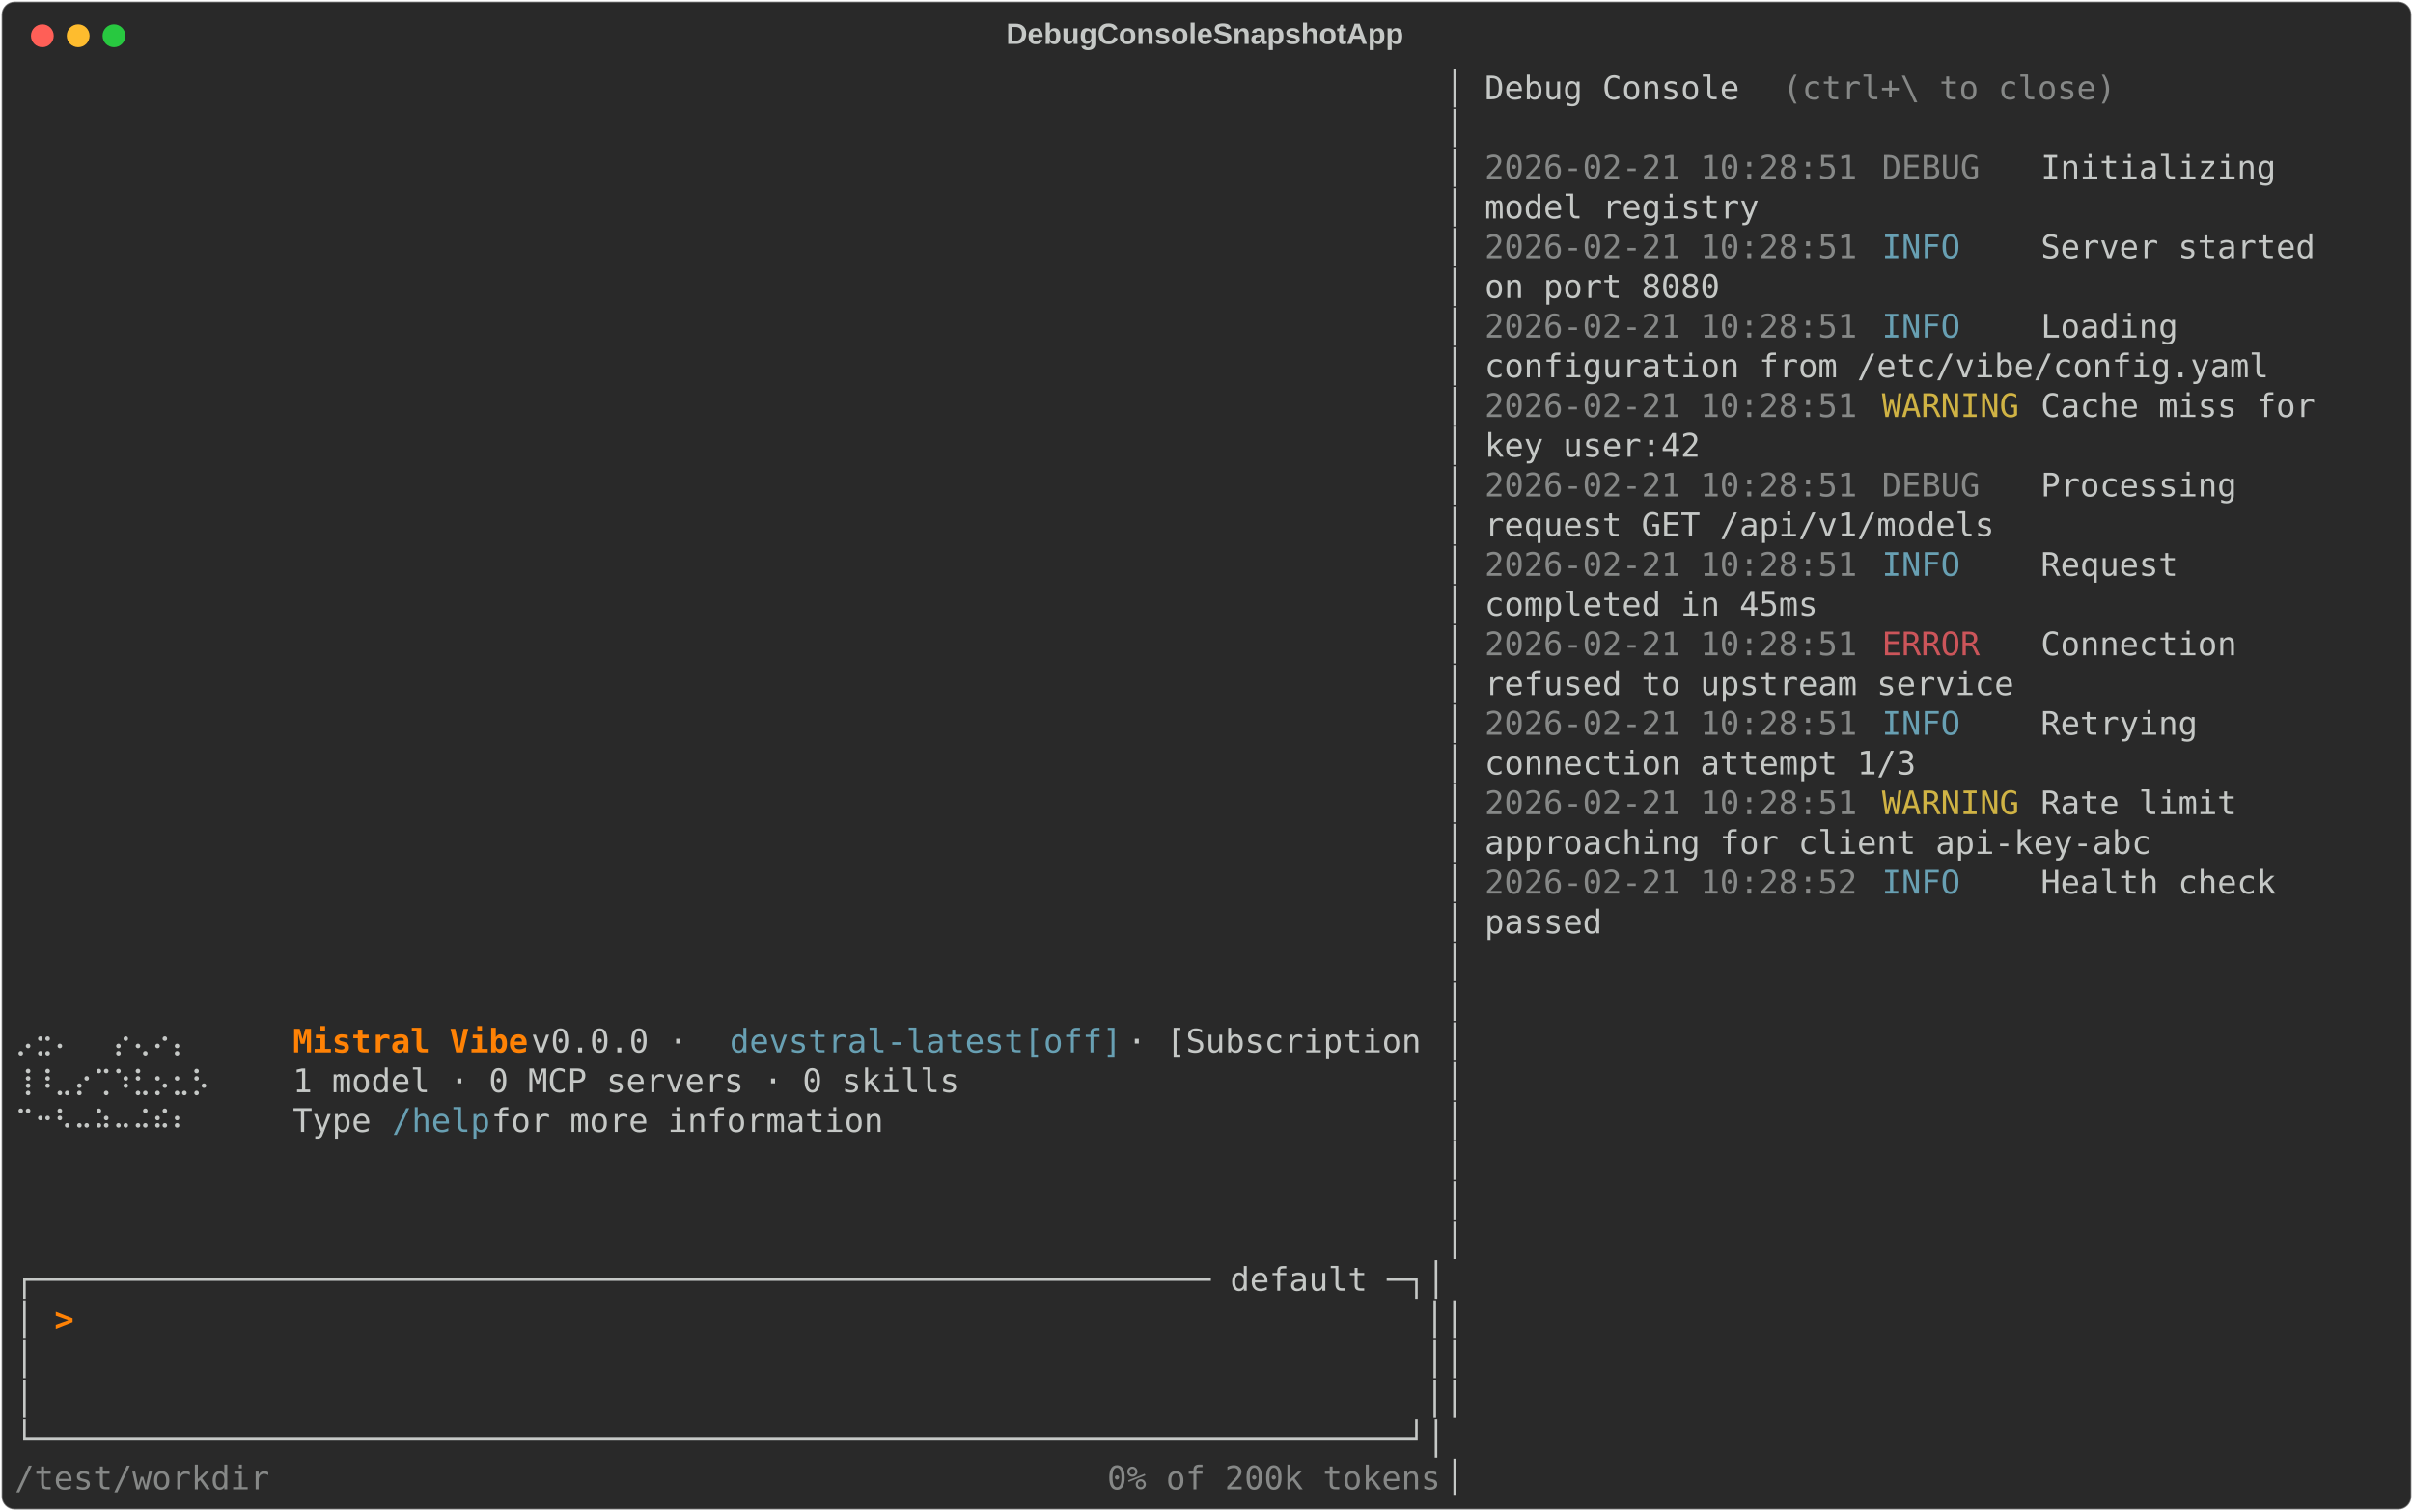
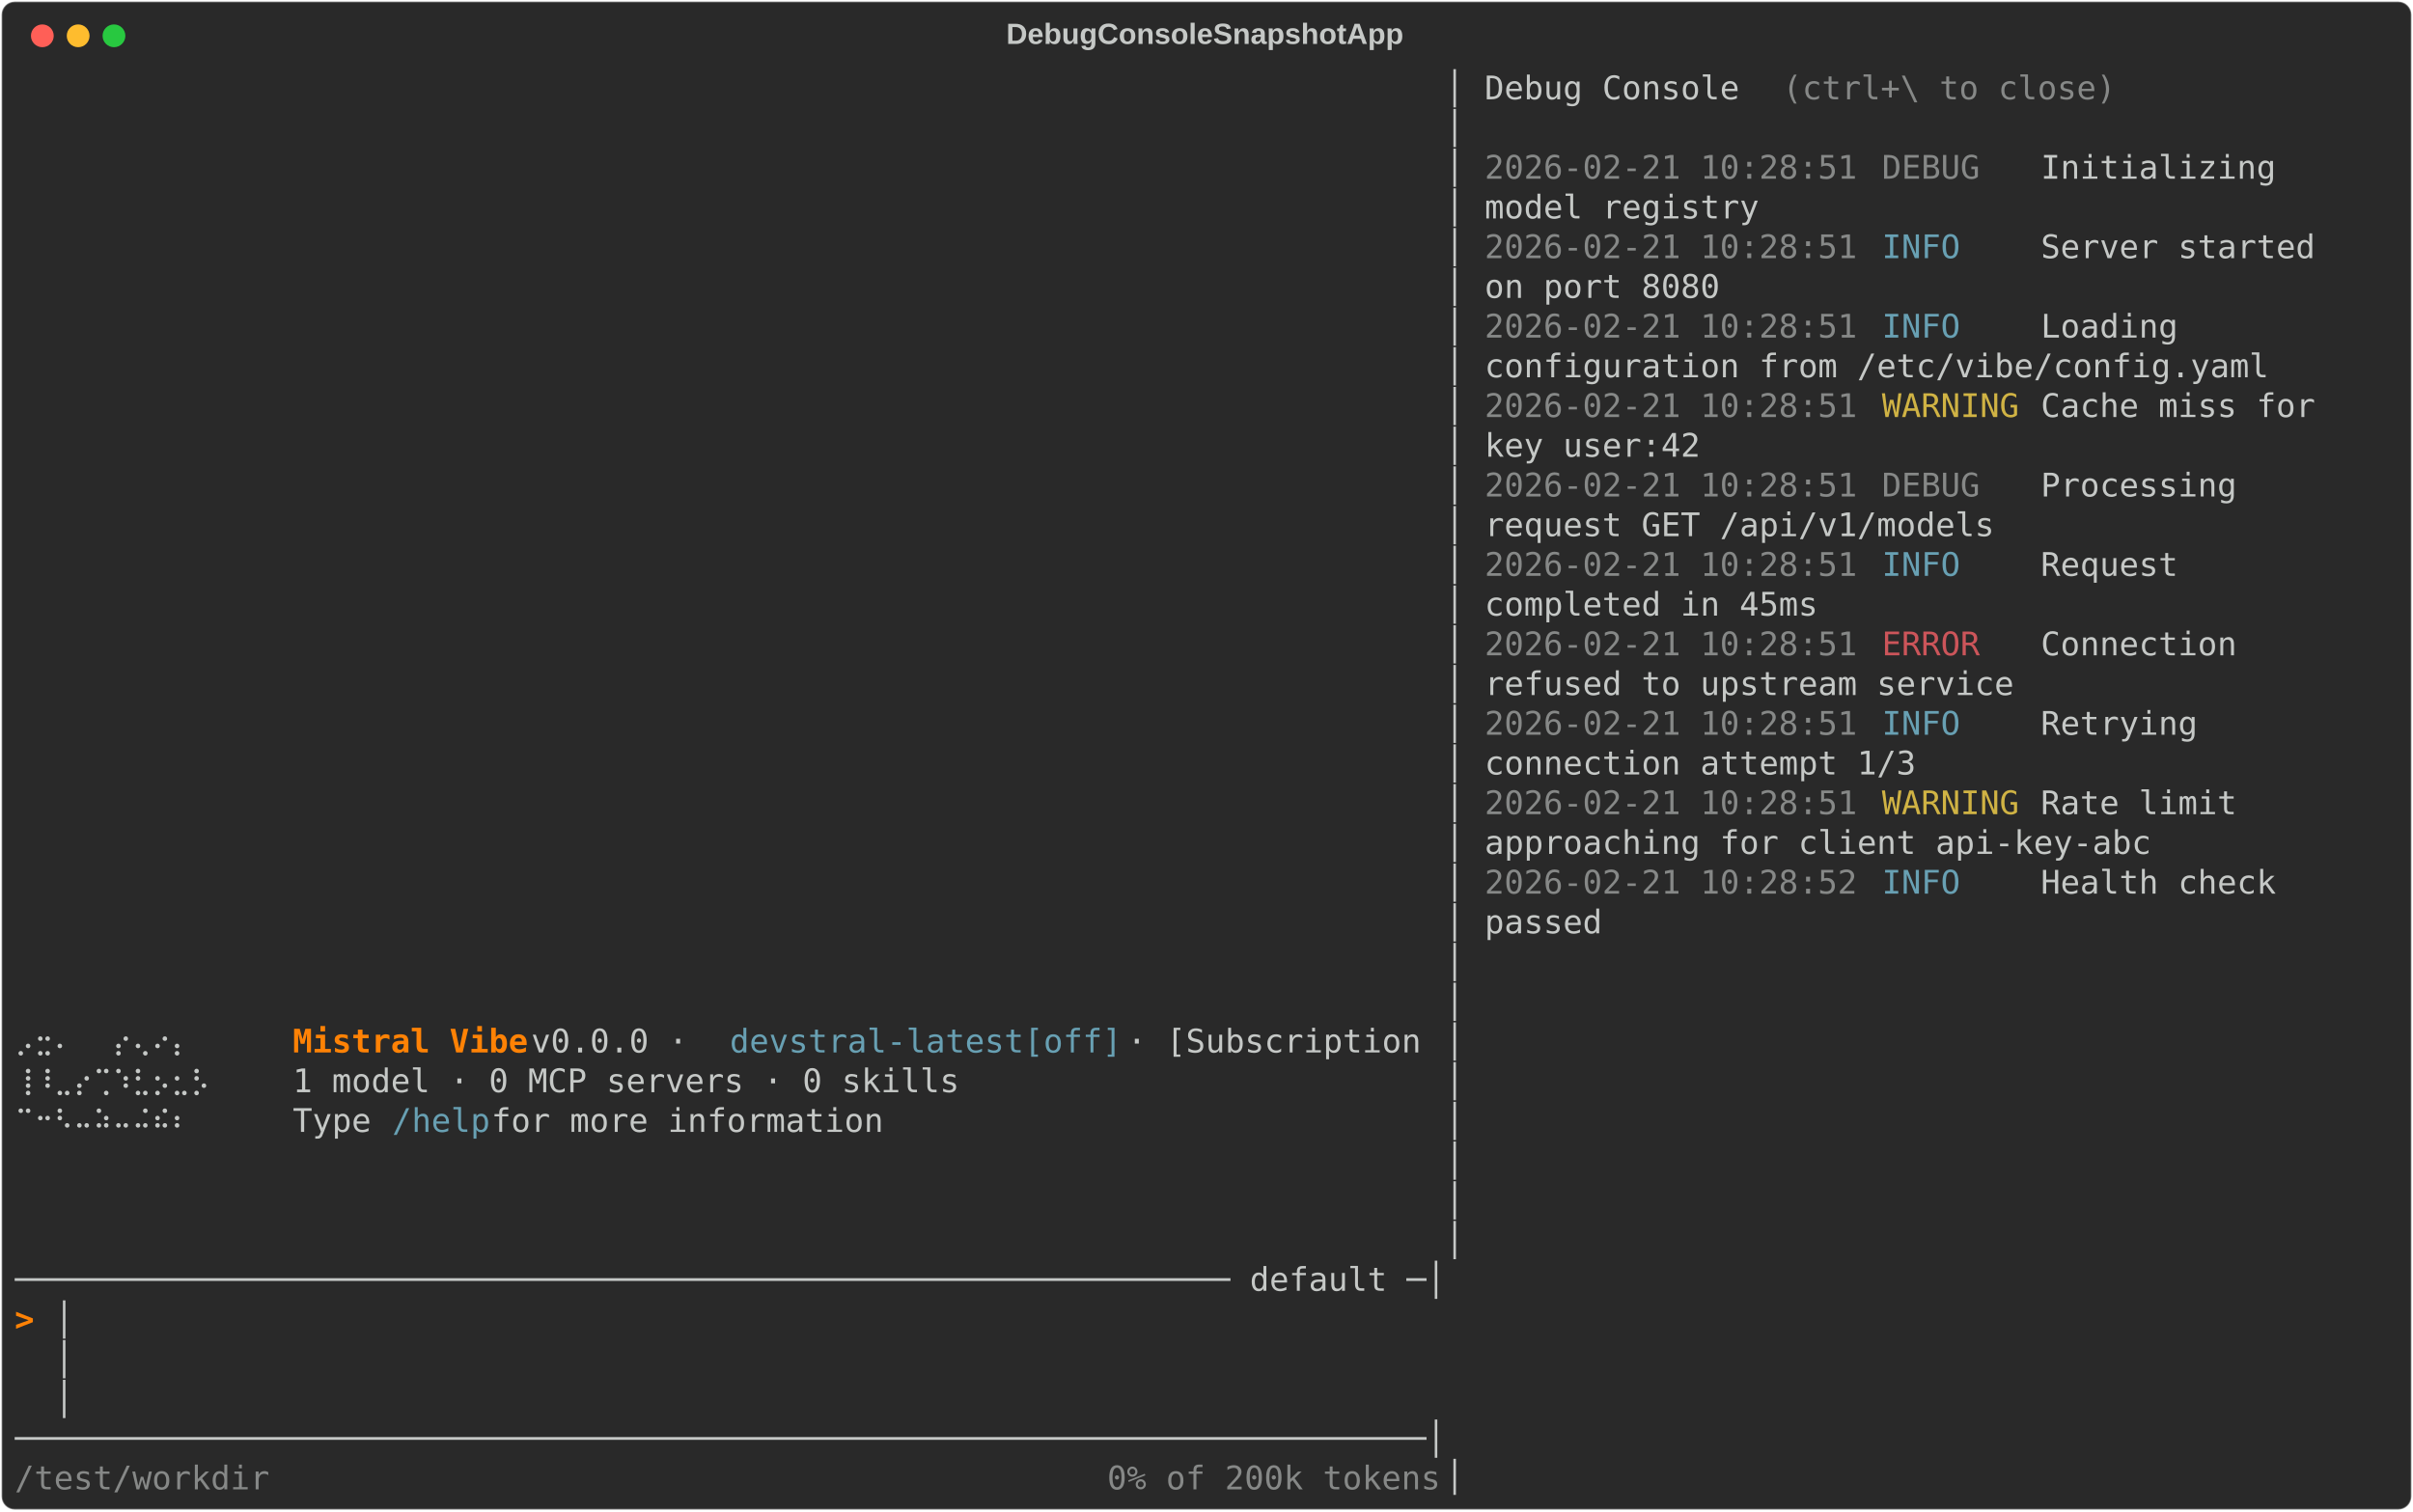
<svg xmlns="http://www.w3.org/2000/svg" class="rich-terminal" viewBox="0 0 1482 928.4">
  <style>

    @font-face {
        font-family: "Fira Code";
        src: local("FiraCode-Regular"),
                url("https://cdnjs.cloudflare.com/ajax/libs/firacode/6.2.0/woff2/FiraCode-Regular.woff2") format("woff2"),
                url("https://cdnjs.cloudflare.com/ajax/libs/firacode/6.2.0/woff/FiraCode-Regular.woff") format("woff");
        font-style: normal;
        font-weight: 400;
    }
    @font-face {
        font-family: "Fira Code";
        src: local("FiraCode-Bold"),
                url("https://cdnjs.cloudflare.com/ajax/libs/firacode/6.2.0/woff2/FiraCode-Bold.woff2") format("woff2"),
                url("https://cdnjs.cloudflare.com/ajax/libs/firacode/6.2.0/woff/FiraCode-Bold.woff") format("woff");
        font-style: bold;
        font-weight: 700;
    }

    .terminal-matrix {
        font-family: Fira Code, monospace;
        font-size: 20px;
        line-height: 24.4px;
        font-variant-east-asian: full-width;
    }

    .terminal-title {
        font-size: 18px;
        font-weight: bold;
        font-family: arial;
    }

    .terminal-r1 { fill: #c5c8c6 }
.terminal-r2 { fill: #868887 }
.terminal-r3 { fill: #68a0b3 }
.terminal-r4 { fill: #d0b344 }
.terminal-r5 { fill: #cc555a }
.terminal-r6 { fill: #ff8205;font-weight: bold }
    </style>
  <defs>
    <clipPath id="terminal-clip-terminal">
      <rect x="0" y="0" width="1463.0" height="877.4" />
    </clipPath>
    <clipPath id="terminal-line-0">
      <rect x="0" y="1.5" width="1464" height="24.65" />
    </clipPath>
    <clipPath id="terminal-line-1">
      <rect x="0" y="25.9" width="1464" height="24.65" />
    </clipPath>
    <clipPath id="terminal-line-2">
      <rect x="0" y="50.3" width="1464" height="24.65" />
    </clipPath>
    <clipPath id="terminal-line-3">
      <rect x="0" y="74.7" width="1464" height="24.65" />
    </clipPath>
    <clipPath id="terminal-line-4">
      <rect x="0" y="99.1" width="1464" height="24.65" />
    </clipPath>
    <clipPath id="terminal-line-5">
      <rect x="0" y="123.5" width="1464" height="24.65" />
    </clipPath>
    <clipPath id="terminal-line-6">
      <rect x="0" y="147.9" width="1464" height="24.65" />
    </clipPath>
    <clipPath id="terminal-line-7">
      <rect x="0" y="172.3" width="1464" height="24.65" />
    </clipPath>
    <clipPath id="terminal-line-8">
      <rect x="0" y="196.7" width="1464" height="24.65" />
    </clipPath>
    <clipPath id="terminal-line-9">
      <rect x="0" y="221.1" width="1464" height="24.65" />
    </clipPath>
    <clipPath id="terminal-line-10">
      <rect x="0" y="245.5" width="1464" height="24.65" />
    </clipPath>
    <clipPath id="terminal-line-11">
      <rect x="0" y="269.9" width="1464" height="24.65" />
    </clipPath>
    <clipPath id="terminal-line-12">
      <rect x="0" y="294.3" width="1464" height="24.65" />
    </clipPath>
    <clipPath id="terminal-line-13">
      <rect x="0" y="318.7" width="1464" height="24.65" />
    </clipPath>
    <clipPath id="terminal-line-14">
      <rect x="0" y="343.1" width="1464" height="24.65" />
    </clipPath>
    <clipPath id="terminal-line-15">
      <rect x="0" y="367.5" width="1464" height="24.65" />
    </clipPath>
    <clipPath id="terminal-line-16">
      <rect x="0" y="391.9" width="1464" height="24.65" />
    </clipPath>
    <clipPath id="terminal-line-17">
      <rect x="0" y="416.3" width="1464" height="24.65" />
    </clipPath>
    <clipPath id="terminal-line-18">
      <rect x="0" y="440.7" width="1464" height="24.65" />
    </clipPath>
    <clipPath id="terminal-line-19">
      <rect x="0" y="465.1" width="1464" height="24.65" />
    </clipPath>
    <clipPath id="terminal-line-20">
      <rect x="0" y="489.5" width="1464" height="24.65" />
    </clipPath>
    <clipPath id="terminal-line-21">
      <rect x="0" y="513.9" width="1464" height="24.65" />
    </clipPath>
    <clipPath id="terminal-line-22">
      <rect x="0" y="538.3" width="1464" height="24.65" />
    </clipPath>
    <clipPath id="terminal-line-23">
      <rect x="0" y="562.7" width="1464" height="24.65" />
    </clipPath>
    <clipPath id="terminal-line-24">
      <rect x="0" y="587.1" width="1464" height="24.65" />
    </clipPath>
    <clipPath id="terminal-line-25">
      <rect x="0" y="611.5" width="1464" height="24.65" />
    </clipPath>
    <clipPath id="terminal-line-26">
      <rect x="0" y="635.9" width="1464" height="24.65" />
    </clipPath>
    <clipPath id="terminal-line-27">
      <rect x="0" y="660.3" width="1464" height="24.65" />
    </clipPath>
    <clipPath id="terminal-line-28">
      <rect x="0" y="684.7" width="1464" height="24.65" />
    </clipPath>
    <clipPath id="terminal-line-29">
      <rect x="0" y="709.1" width="1464" height="24.65" />
    </clipPath>
    <clipPath id="terminal-line-30">
      <rect x="0" y="733.5" width="1464" height="24.65" />
    </clipPath>
    <clipPath id="terminal-line-31">
      <rect x="0" y="757.9" width="1464" height="24.65" />
    </clipPath>
    <clipPath id="terminal-line-32">
      <rect x="0" y="782.3" width="1464" height="24.65" />
    </clipPath>
    <clipPath id="terminal-line-33">
      <rect x="0" y="806.7" width="1464" height="24.65" />
    </clipPath>
    <clipPath id="terminal-line-34">
      <rect x="0" y="831.1" width="1464" height="24.65" />
    </clipPath>
  </defs>
  <rect fill="#292929" stroke="rgba(255,255,255,0.35)" stroke-width="1" x="1" y="1" width="1480" height="926.4" rx="8" />
  <text class="terminal-title" fill="#c5c8c6" text-anchor="middle" x="740" y="27">DebugConsoleSnapshotApp</text>
  <g transform="translate(26,22)">
    <circle cx="0" cy="0" r="7" fill="#ff5f57" />
    <circle cx="22" cy="0" r="7" fill="#febc2e" />
    <circle cx="44" cy="0" r="7" fill="#28c840" />
  </g>
  <g transform="translate(9, 41)" clip-path="url(#terminal-clip-terminal)">
    <g class="terminal-matrix">
      <text class="terminal-r1" x="878.4" y="20" textLength="12.2" clip-path="url(#terminal-line-0)">│</text>
      <text class="terminal-r1" x="902.8" y="20" textLength="183" clip-path="url(#terminal-line-0)">Debug Console  </text>
      <text class="terminal-r2" x="1085.8" y="20" textLength="207.4" clip-path="url(#terminal-line-0)">(ctrl+\ to close)</text>
      <text class="terminal-r1" x="1464" y="20" textLength="12.2" clip-path="url(#terminal-line-0)">
</text>
      <text class="terminal-r1" x="878.4" y="44.4" textLength="12.2" clip-path="url(#terminal-line-1)">│</text>
      <text class="terminal-r1" x="1464" y="44.4" textLength="12.2" clip-path="url(#terminal-line-1)">
</text>
      <text class="terminal-r1" x="878.4" y="68.8" textLength="12.2" clip-path="url(#terminal-line-2)">│</text>
      <text class="terminal-r2" x="902.8" y="68.8" textLength="231.8" clip-path="url(#terminal-line-2)">2026-02-21 10:28:51</text>
      <text class="terminal-r2" x="1146.8" y="68.8" textLength="97.6" clip-path="url(#terminal-line-2)">DEBUG   </text>
      <text class="terminal-r1" x="1244.4" y="68.8" textLength="207.4" clip-path="url(#terminal-line-2)"> Initializing    </text>
      <text class="terminal-r1" x="1464" y="68.8" textLength="12.2" clip-path="url(#terminal-line-2)">
</text>
      <text class="terminal-r1" x="878.4" y="93.2" textLength="12.2" clip-path="url(#terminal-line-3)">│</text>
      <text class="terminal-r1" x="902.8" y="93.2" textLength="170.8" clip-path="url(#terminal-line-3)">model registry</text>
      <text class="terminal-r1" x="1464" y="93.2" textLength="12.2" clip-path="url(#terminal-line-3)">
</text>
      <text class="terminal-r1" x="878.4" y="117.6" textLength="12.2" clip-path="url(#terminal-line-4)">│</text>
      <text class="terminal-r2" x="902.8" y="117.6" textLength="231.8" clip-path="url(#terminal-line-4)">2026-02-21 10:28:51</text>
      <text class="terminal-r3" x="1146.8" y="117.6" textLength="97.6" clip-path="url(#terminal-line-4)">INFO    </text>
      <text class="terminal-r1" x="1244.4" y="117.6" textLength="207.4" clip-path="url(#terminal-line-4)"> Server started  </text>
      <text class="terminal-r1" x="1464" y="117.6" textLength="12.2" clip-path="url(#terminal-line-4)">
</text>
      <text class="terminal-r1" x="878.4" y="142" textLength="12.2" clip-path="url(#terminal-line-5)">│</text>
      <text class="terminal-r1" x="902.8" y="142" textLength="146.4" clip-path="url(#terminal-line-5)">on port 8080</text>
      <text class="terminal-r1" x="1464" y="142" textLength="12.2" clip-path="url(#terminal-line-5)">
</text>
      <text class="terminal-r1" x="878.4" y="166.4" textLength="12.2" clip-path="url(#terminal-line-6)">│</text>
      <text class="terminal-r2" x="902.8" y="166.4" textLength="231.8" clip-path="url(#terminal-line-6)">2026-02-21 10:28:51</text>
      <text class="terminal-r3" x="1146.8" y="166.4" textLength="97.6" clip-path="url(#terminal-line-6)">INFO    </text>
      <text class="terminal-r1" x="1244.4" y="166.4" textLength="207.4" clip-path="url(#terminal-line-6)"> Loading         </text>
      <text class="terminal-r1" x="1464" y="166.4" textLength="12.2" clip-path="url(#terminal-line-6)">
</text>
      <text class="terminal-r1" x="878.4" y="190.8" textLength="12.2" clip-path="url(#terminal-line-7)">│</text>
      <text class="terminal-r1" x="902.8" y="190.8" textLength="488" clip-path="url(#terminal-line-7)">configuration from /etc/vibe/config.yaml</text>
      <text class="terminal-r1" x="1464" y="190.8" textLength="12.2" clip-path="url(#terminal-line-7)">
</text>
      <text class="terminal-r1" x="878.4" y="215.2" textLength="12.2" clip-path="url(#terminal-line-8)">│</text>
      <text class="terminal-r2" x="902.8" y="215.2" textLength="231.8" clip-path="url(#terminal-line-8)">2026-02-21 10:28:51</text>
      <text class="terminal-r4" x="1146.8" y="215.2" textLength="97.6" clip-path="url(#terminal-line-8)">WARNING </text>
      <text class="terminal-r1" x="1244.4" y="215.2" textLength="207.4" clip-path="url(#terminal-line-8)"> Cache miss for  </text>
      <text class="terminal-r1" x="1464" y="215.2" textLength="12.2" clip-path="url(#terminal-line-8)">
</text>
      <text class="terminal-r1" x="878.4" y="239.6" textLength="12.2" clip-path="url(#terminal-line-9)">│</text>
      <text class="terminal-r1" x="902.8" y="239.6" textLength="134.2" clip-path="url(#terminal-line-9)">key user:42</text>
      <text class="terminal-r1" x="1464" y="239.6" textLength="12.2" clip-path="url(#terminal-line-9)">
</text>
      <text class="terminal-r1" x="878.4" y="264" textLength="12.2" clip-path="url(#terminal-line-10)">│</text>
      <text class="terminal-r2" x="902.8" y="264" textLength="231.8" clip-path="url(#terminal-line-10)">2026-02-21 10:28:51</text>
      <text class="terminal-r2" x="1146.8" y="264" textLength="97.6" clip-path="url(#terminal-line-10)">DEBUG   </text>
      <text class="terminal-r1" x="1244.4" y="264" textLength="207.4" clip-path="url(#terminal-line-10)"> Processing      </text>
      <text class="terminal-r1" x="1464" y="264" textLength="12.2" clip-path="url(#terminal-line-10)">
</text>
      <text class="terminal-r1" x="878.4" y="288.4" textLength="12.2" clip-path="url(#terminal-line-11)">│</text>
      <text class="terminal-r1" x="902.8" y="288.4" textLength="317.2" clip-path="url(#terminal-line-11)">request GET /api/v1/models</text>
      <text class="terminal-r1" x="1464" y="288.4" textLength="12.2" clip-path="url(#terminal-line-11)">
</text>
      <text class="terminal-r1" x="878.4" y="312.8" textLength="12.2" clip-path="url(#terminal-line-12)">│</text>
      <text class="terminal-r2" x="902.8" y="312.8" textLength="231.8" clip-path="url(#terminal-line-12)">2026-02-21 10:28:51</text>
      <text class="terminal-r3" x="1146.8" y="312.8" textLength="97.6" clip-path="url(#terminal-line-12)">INFO    </text>
      <text class="terminal-r1" x="1244.4" y="312.8" textLength="207.4" clip-path="url(#terminal-line-12)"> Request         </text>
      <text class="terminal-r1" x="1464" y="312.8" textLength="12.2" clip-path="url(#terminal-line-12)">
</text>
      <text class="terminal-r1" x="878.4" y="337.2" textLength="12.2" clip-path="url(#terminal-line-13)">│</text>
      <text class="terminal-r1" x="902.8" y="337.2" textLength="207.4" clip-path="url(#terminal-line-13)">completed in 45ms</text>
      <text class="terminal-r1" x="1464" y="337.2" textLength="12.2" clip-path="url(#terminal-line-13)">
</text>
      <text class="terminal-r1" x="878.4" y="361.6" textLength="12.2" clip-path="url(#terminal-line-14)">│</text>
      <text class="terminal-r2" x="902.8" y="361.6" textLength="231.8" clip-path="url(#terminal-line-14)">2026-02-21 10:28:51</text>
      <text class="terminal-r5" x="1146.8" y="361.6" textLength="97.6" clip-path="url(#terminal-line-14)">ERROR   </text>
      <text class="terminal-r1" x="1244.4" y="361.6" textLength="207.4" clip-path="url(#terminal-line-14)"> Connection      </text>
      <text class="terminal-r1" x="1464" y="361.6" textLength="12.2" clip-path="url(#terminal-line-14)">
</text>
      <text class="terminal-r1" x="878.4" y="386" textLength="12.2" clip-path="url(#terminal-line-15)">│</text>
      <text class="terminal-r1" x="902.8" y="386" textLength="329.4" clip-path="url(#terminal-line-15)">refused to upstream service</text>
      <text class="terminal-r1" x="1464" y="386" textLength="12.2" clip-path="url(#terminal-line-15)">
</text>
      <text class="terminal-r1" x="878.4" y="410.4" textLength="12.2" clip-path="url(#terminal-line-16)">│</text>
      <text class="terminal-r2" x="902.8" y="410.4" textLength="231.8" clip-path="url(#terminal-line-16)">2026-02-21 10:28:51</text>
      <text class="terminal-r3" x="1146.8" y="410.4" textLength="97.6" clip-path="url(#terminal-line-16)">INFO    </text>
      <text class="terminal-r1" x="1244.4" y="410.4" textLength="207.4" clip-path="url(#terminal-line-16)"> Retrying        </text>
      <text class="terminal-r1" x="1464" y="410.4" textLength="12.2" clip-path="url(#terminal-line-16)">
</text>
      <text class="terminal-r1" x="878.4" y="434.8" textLength="12.2" clip-path="url(#terminal-line-17)">│</text>
      <text class="terminal-r1" x="902.8" y="434.8" textLength="268.4" clip-path="url(#terminal-line-17)">connection attempt 1/3</text>
      <text class="terminal-r1" x="1464" y="434.8" textLength="12.2" clip-path="url(#terminal-line-17)">
</text>
      <text class="terminal-r1" x="878.4" y="459.2" textLength="12.2" clip-path="url(#terminal-line-18)">│</text>
      <text class="terminal-r2" x="902.8" y="459.2" textLength="231.8" clip-path="url(#terminal-line-18)">2026-02-21 10:28:51</text>
      <text class="terminal-r4" x="1146.8" y="459.2" textLength="97.6" clip-path="url(#terminal-line-18)">WARNING </text>
      <text class="terminal-r1" x="1244.4" y="459.2" textLength="207.4" clip-path="url(#terminal-line-18)"> Rate limit      </text>
      <text class="terminal-r1" x="1464" y="459.2" textLength="12.2" clip-path="url(#terminal-line-18)">
</text>
      <text class="terminal-r1" x="878.4" y="483.6" textLength="12.2" clip-path="url(#terminal-line-19)">│</text>
      <text class="terminal-r1" x="902.8" y="483.6" textLength="414.8" clip-path="url(#terminal-line-19)">approaching for client api-key-abc</text>
      <text class="terminal-r1" x="1464" y="483.6" textLength="12.2" clip-path="url(#terminal-line-19)">
</text>
      <text class="terminal-r1" x="878.4" y="508" textLength="12.2" clip-path="url(#terminal-line-20)">│</text>
      <text class="terminal-r2" x="902.8" y="508" textLength="231.8" clip-path="url(#terminal-line-20)">2026-02-21 10:28:52</text>
      <text class="terminal-r3" x="1146.8" y="508" textLength="97.6" clip-path="url(#terminal-line-20)">INFO    </text>
      <text class="terminal-r1" x="1244.4" y="508" textLength="207.4" clip-path="url(#terminal-line-20)"> Health check    </text>
      <text class="terminal-r1" x="1464" y="508" textLength="12.2" clip-path="url(#terminal-line-20)">
</text>
      <text class="terminal-r1" x="878.4" y="532.4" textLength="12.2" clip-path="url(#terminal-line-21)">│</text>
      <text class="terminal-r1" x="902.8" y="532.4" textLength="73.2" clip-path="url(#terminal-line-21)">passed</text>
      <text class="terminal-r1" x="1464" y="532.4" textLength="12.2" clip-path="url(#terminal-line-21)">
</text>
      <text class="terminal-r1" x="878.4" y="556.8" textLength="12.2" clip-path="url(#terminal-line-22)">│</text>
      <text class="terminal-r1" x="1464" y="556.8" textLength="12.2" clip-path="url(#terminal-line-22)">
</text>
      <text class="terminal-r1" x="878.4" y="581.2" textLength="12.2" clip-path="url(#terminal-line-23)">│</text>
      <text class="terminal-r1" x="1464" y="581.2" textLength="12.2" clip-path="url(#terminal-line-23)">
</text>
      <text class="terminal-r1" x="0" y="605.6" textLength="134.2" clip-path="url(#terminal-line-24)">  ⡠⣒⠄  ⡔⢄⠔⡄</text>
      <text class="terminal-r6" x="170.8" y="605.6" textLength="146.4" clip-path="url(#terminal-line-24)">Mistral Vibe</text>
      <text class="terminal-r1" x="317.2" y="605.6" textLength="122" clip-path="url(#terminal-line-24)"> v0.0.0 · </text>
      <text class="terminal-r3" x="439.2" y="605.6" textLength="244" clip-path="url(#terminal-line-24)">devstral-latest[off]</text>
      <text class="terminal-r1" x="683.2" y="605.6" textLength="195.2" clip-path="url(#terminal-line-24)"> · [Subscription</text>
      <text class="terminal-r1" x="878.4" y="605.6" textLength="12.2" clip-path="url(#terminal-line-24)">│</text>
      <text class="terminal-r1" x="1464" y="605.6" textLength="12.2" clip-path="url(#terminal-line-24)">
</text>
      <text class="terminal-r1" x="0" y="630" textLength="134.2" clip-path="url(#terminal-line-25)"> ⢸⠸⣀⡔⢉⠱⣃⡢⣂⡣</text>
      <text class="terminal-r1" x="170.8" y="630" textLength="414.8" clip-path="url(#terminal-line-25)">1 model · 0 MCP servers · 0 skills</text>
      <text class="terminal-r1" x="878.4" y="630" textLength="12.2" clip-path="url(#terminal-line-25)">│</text>
      <text class="terminal-r1" x="1464" y="630" textLength="12.2" clip-path="url(#terminal-line-25)">
</text>
      <text class="terminal-r1" x="0" y="654.4" textLength="134.2" clip-path="url(#terminal-line-26)">  ⠉⠒⠣⠤⠵⠤⠬⠮⠆</text>
      <text class="terminal-r1" x="170.8" y="654.4" textLength="61" clip-path="url(#terminal-line-26)">Type </text>
      <text class="terminal-r3" x="231.8" y="654.4" textLength="61" clip-path="url(#terminal-line-26)">/help</text>
      <text class="terminal-r1" x="292.8" y="654.4" textLength="256.2" clip-path="url(#terminal-line-26)"> for more information</text>
      <text class="terminal-r1" x="878.4" y="654.4" textLength="12.2" clip-path="url(#terminal-line-26)">│</text>
      <text class="terminal-r1" x="1464" y="654.4" textLength="12.2" clip-path="url(#terminal-line-26)">
</text>
      <text class="terminal-r1" x="878.4" y="678.8" textLength="12.2" clip-path="url(#terminal-line-27)">│</text>
      <text class="terminal-r1" x="1464" y="678.8" textLength="12.2" clip-path="url(#terminal-line-27)">
</text>
      <text class="terminal-r1" x="878.4" y="703.2" textLength="12.2" clip-path="url(#terminal-line-28)">│</text>
      <text class="terminal-r1" x="1464" y="703.2" textLength="12.2" clip-path="url(#terminal-line-28)">
</text>
      <text class="terminal-r1" x="878.4" y="727.6" textLength="12.2" clip-path="url(#terminal-line-29)">│</text>
      <text class="terminal-r1" x="1464" y="727.6" textLength="12.2" clip-path="url(#terminal-line-29)">
</text>
-       <text class="terminal-r1" x="0" y="752" textLength="890.6" clip-path="url(#terminal-line-30)">┌──────────────────────────────────────────────────────────── default ─┐│</text>
+       <text class="terminal-r1" x="0" y="752" textLength="890.6" clip-path="url(#terminal-line-30)">────────────────────────────────────────────────────────────── default ─│</text>
      <text class="terminal-r1" x="1464" y="752" textLength="12.2" clip-path="url(#terminal-line-30)">
</text>
-       <text class="terminal-r1" x="0" y="776.4" textLength="12.2" clip-path="url(#terminal-line-31)">│</text>
-       <text class="terminal-r6" x="24.4" y="776.4" textLength="12.2" clip-path="url(#terminal-line-31)">&gt;</text>
-       <text class="terminal-r1" x="866.2" y="776.4" textLength="24.4" clip-path="url(#terminal-line-31)">││</text>
+       <text class="terminal-r6" x="0" y="776.4" textLength="12.2" clip-path="url(#terminal-line-31)">&gt;</text>
+       <text class="terminal-r1" x="24.4" y="776.4" textLength="866.2" clip-path="url(#terminal-line-31)">                                                                      │</text>
      <text class="terminal-r1" x="1464" y="776.4" textLength="12.2" clip-path="url(#terminal-line-31)">
</text>
-       <text class="terminal-r1" x="0" y="800.8" textLength="12.2" clip-path="url(#terminal-line-32)">│</text>
-       <text class="terminal-r1" x="866.2" y="800.8" textLength="24.4" clip-path="url(#terminal-line-32)">││</text>
+       <text class="terminal-r1" x="24.4" y="800.8" textLength="866.2" clip-path="url(#terminal-line-32)">                                                                      │</text>
      <text class="terminal-r1" x="1464" y="800.8" textLength="12.2" clip-path="url(#terminal-line-32)">
</text>
-       <text class="terminal-r1" x="0" y="825.2" textLength="12.2" clip-path="url(#terminal-line-33)">│</text>
-       <text class="terminal-r1" x="866.2" y="825.2" textLength="24.4" clip-path="url(#terminal-line-33)">││</text>
+       <text class="terminal-r1" x="24.4" y="825.2" textLength="866.2" clip-path="url(#terminal-line-33)">                                                                      │</text>
      <text class="terminal-r1" x="1464" y="825.2" textLength="12.2" clip-path="url(#terminal-line-33)">
</text>
-       <text class="terminal-r1" x="0" y="849.6" textLength="890.6" clip-path="url(#terminal-line-34)">└──────────────────────────────────────────────────────────────────────┘│</text>
+       <text class="terminal-r1" x="0" y="849.6" textLength="890.6" clip-path="url(#terminal-line-34)">────────────────────────────────────────────────────────────────────────│</text>
      <text class="terminal-r1" x="1464" y="849.6" textLength="12.2" clip-path="url(#terminal-line-34)">
</text>
      <text class="terminal-r2" x="0" y="874" textLength="158.6" clip-path="url(#terminal-line-35)">/test/workdir</text>
      <text class="terminal-r2" x="671" y="874" textLength="207.4" clip-path="url(#terminal-line-35)">0% of 200k tokens</text>
      <text class="terminal-r1" x="878.4" y="874" textLength="12.2" clip-path="url(#terminal-line-35)">│</text>
    </g>
  </g>
</svg>
